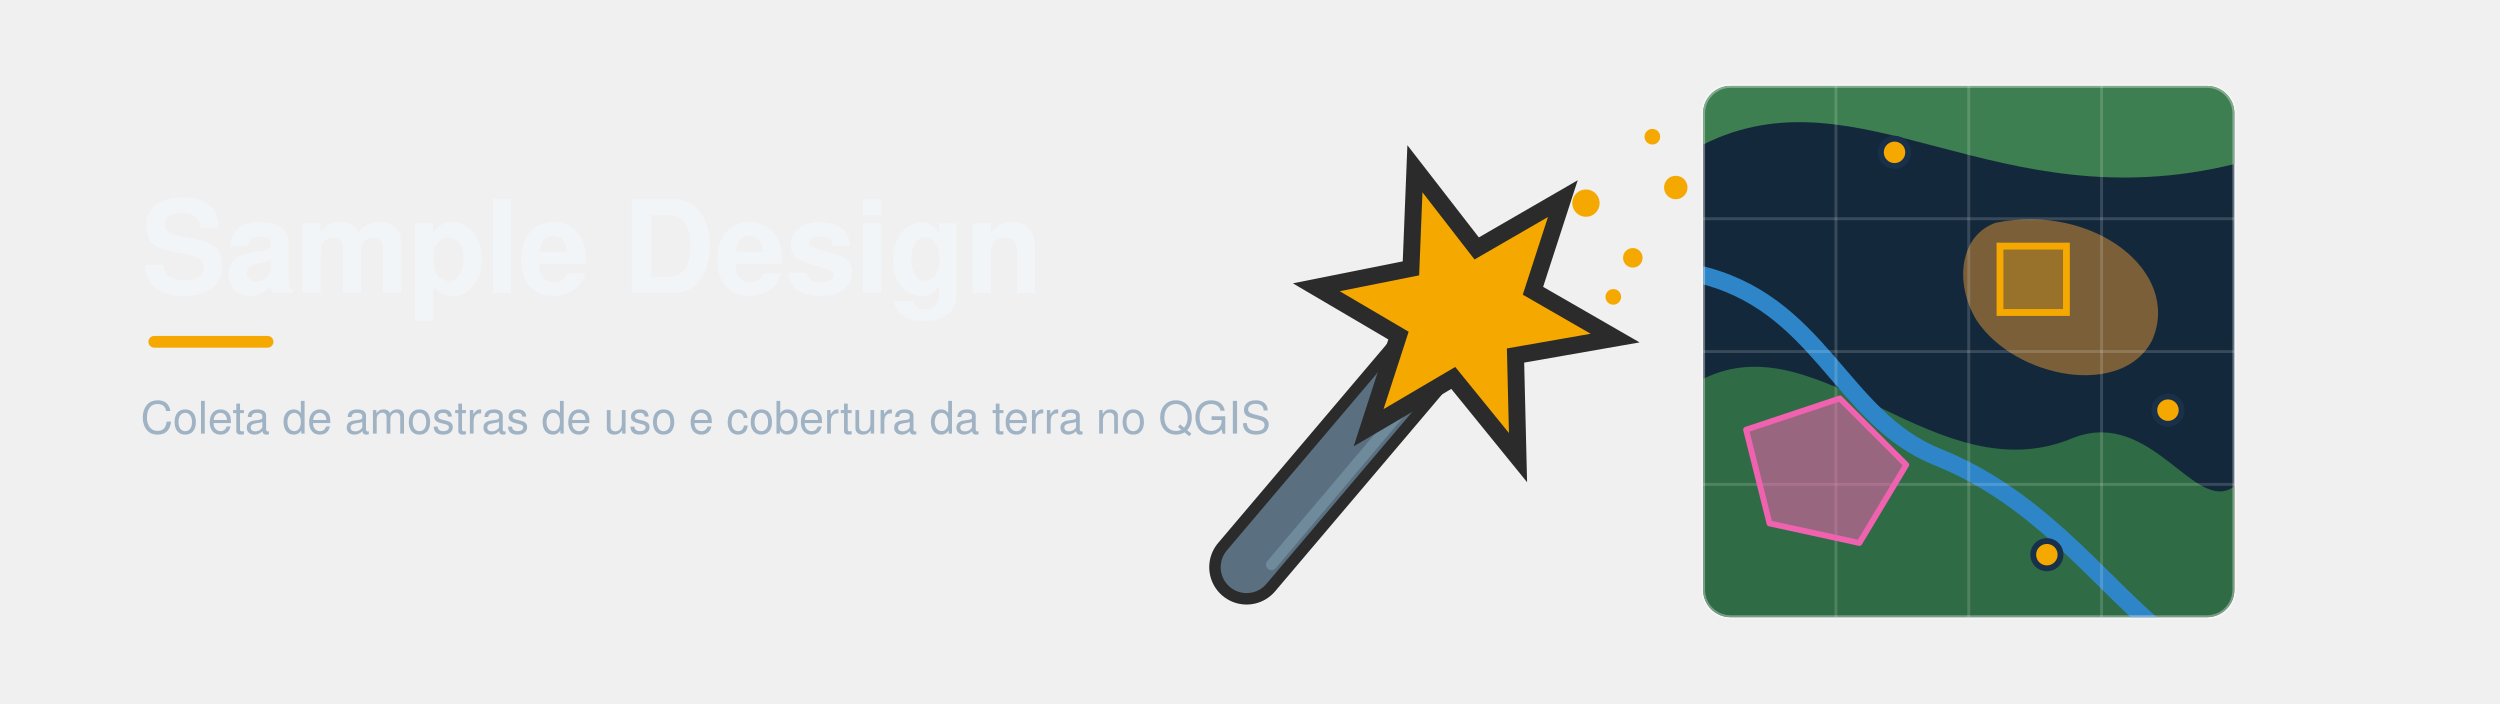
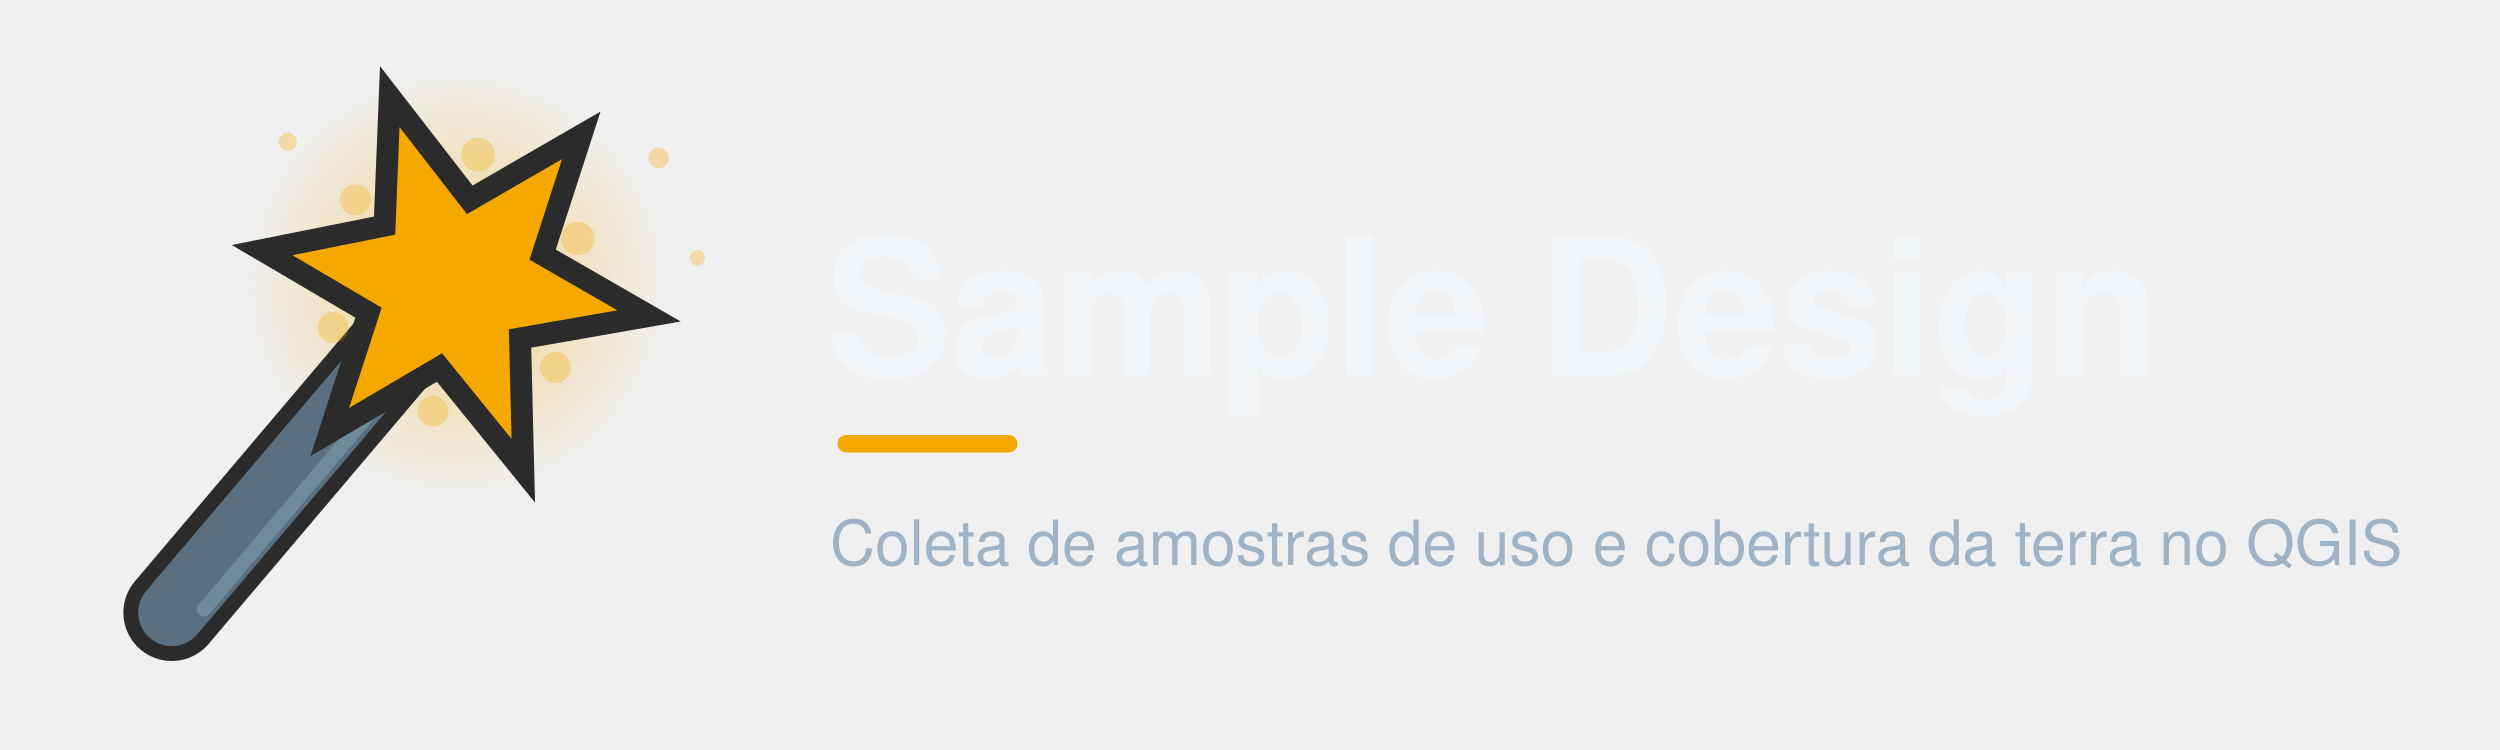
- <svg xmlns="http://www.w3.org/2000/svg" viewBox="0 0 1280 360" width="1280" height="360" role="img" aria-label="Sample Design">
+ <svg xmlns="http://www.w3.org/2000/svg" viewBox="0 0 1000 300" width="1000" height="300" role="img" aria-label="Sample Design">
  <defs>
-     <linearGradient id="bg" x1="0" y1="0" x2="1" y2="1">
-       <stop offset="0" stop-color="#0E1A28" />
-       <stop offset="1" stop-color="#18304A" />
-     </linearGradient>
-     <clipPath id="tileclip">
-       <rect x="872" y="44" width="272" height="272" rx="14" />
-     </clipPath>
+     <radialGradient id="glow" cx="0.5" cy="0.5" r="0.5">
+       <stop offset="0" stop-color="#F5A800" stop-opacity="0.45" />
+       <stop offset="1" stop-color="#F5A800" stop-opacity="0" />
+     </radialGradient>
  </defs>
-   <g font-family="'Segoe UI', 'Helvetica Neue', Helvetica, Arial, sans-serif">
-     <text x="72" y="150" font-size="66" font-weight="700" fill="#F2F5F8" letter-spacing="-1">Sample Design</text>
-     <rect x="76" y="172" width="64" height="6" rx="3" fill="#F5A800" />
-     <text x="72" y="222" font-size="23" fill="#9FB3C4">Coleta de amostras de uso e cobertura da terra no QGIS</text>
-   </g>
-   <g clip-path="url(#tileclip)">
-     <rect x="872" y="44" width="272" height="272" fill="#13283B" />
-     <path d="M872 74 C 952 34, 1022 114, 1144 84 L 1144 44 L 872 44 Z" fill="#3D7F50" />
-     <path d="M872 194 C 932 164, 992 254, 1062 224 C 1102 209, 1124 264, 1144 249 L 1144 316 L 872 316 Z" fill="#2F6B44" />
-     <path d="M1022 114 C 1072 104, 1117 139, 1102 174 C 1087 204, 1032 194, 1012 164 C 1000 144, 1004 120, 1022 114 Z" fill="#7A5F38" />
-     <path d="M868 140 C 932 154, 942 214, 992 234 S 1072 294, 1102 320" fill="none" stroke="#2E86C8" stroke-width="9" stroke-linecap="round" />
-     <g stroke="#FFFFFF" stroke-opacity="0.16" stroke-width="1.5">
-       <line x1="940" y1="44" x2="940" y2="316" />
-       <line x1="872" y1="112" x2="1144" y2="112" />
-       <line x1="1008" y1="44" x2="1008" y2="316" />
-       <line x1="872" y1="180" x2="1144" y2="180" />
-       <line x1="1076" y1="44" x2="1076" y2="316" />
-       <line x1="872" y1="248" x2="1144" y2="248" />
-     </g>
-     <polygon points="894,220 942,204 976,238 952,278 906,268" fill="#F062B0" fill-opacity="0.55" stroke="#F062B0" stroke-width="3" stroke-linejoin="round" />
-     <rect x="1024" y="126" width="34" height="34" fill="#F5A800" fill-opacity="0.25" stroke="#F5A800" stroke-width="3.5" />
-     <circle cx="1110" cy="210" r="7" fill="#F5A800" stroke="#18304A" stroke-width="3">
-       <animate attributeName="r" values="7;9;7" dur="2.4s" begin="0.0s" repeatCount="indefinite" />
+   <g transform="translate(30 18) scale(0.258)">
+     <circle cx="590" cy="370" r="330" fill="url(#glow)">
+       <animate attributeName="opacity" values="0.55;1;0.55" dur="2.4s" repeatCount="indefinite" />
    </circle>
-     <circle cx="1048" cy="284" r="7" fill="#F5A800" stroke="#18304A" stroke-width="3">
-       <animate attributeName="r" values="7;9;7" dur="2.4s" begin="0.8s" repeatCount="indefinite" />
-     </circle>
-     <circle cx="970" cy="78" r="7" fill="#F5A800" stroke="#18304A" stroke-width="3">
-       <animate attributeName="r" values="7;9;7" dur="2.4s" begin="1.6s" repeatCount="indefinite" />
-     </circle>
-   </g>
-   <rect x="872" y="44" width="272" height="272" rx="14" fill="none" stroke="#FFFFFF" stroke-opacity="0.35" stroke-width="2" />
-   <g transform="translate(600 66) scale(0.255)">
    <path d="M150 880 L540 420" stroke="#2B2B2B" stroke-width="150" stroke-linecap="round" />
    <path d="M150 880 L540 420" stroke="#5A7080" stroke-width="104" stroke-linecap="round" />
    <path d="M200 875 L500 520" stroke="#6E8A9B" stroke-width="22" stroke-linecap="round" />
    <polygon points="488,80 612,240 785,140 725,325 890,420 690,455 695,660 565,500 395,600 455,415 290,318 480,280" fill="#F5A800" stroke="#2B2B2B" stroke-width="34" stroke-linejoin="miter" />
+     <g>
+       <circle cx="625" cy="170" r="26" fill="#F5A800" opacity="0.3">
+         <animate attributeName="opacity" values="0.15;1;0.15" dur="2.4s" begin="0.0s" repeatCount="indefinite" />
+         <animate attributeName="r" values="16;26;16" dur="2.4s" begin="0.0s" repeatCount="indefinite" />
+       </circle>
+       <circle cx="435" cy="240" r="24" fill="#F5A800" opacity="0.3">
+         <animate attributeName="opacity" values="0.15;1;0.15" dur="2.4s" begin="0.5s" repeatCount="indefinite" />
+         <animate attributeName="r" values="14;24;14" dur="2.4s" begin="0.5s" repeatCount="indefinite" />
+       </circle>
+       <circle cx="780" cy="300" r="26" fill="#F5A800" opacity="0.3">
+         <animate attributeName="opacity" values="0.15;1;0.15" dur="2.4s" begin="1.0s" repeatCount="indefinite" />
+         <animate attributeName="r" values="16;26;16" dur="2.4s" begin="1.0s" repeatCount="indefinite" />
+       </circle>
+       <circle cx="400" cy="438" r="24" fill="#F5A800" opacity="0.3">
+         <animate attributeName="opacity" values="0.15;1;0.15" dur="2.4s" begin="1.5s" repeatCount="indefinite" />
+         <animate attributeName="r" values="14;24;14" dur="2.4s" begin="1.5s" repeatCount="indefinite" />
+       </circle>
+       <circle cx="745" cy="500" r="24" fill="#F5A800" opacity="0.3">
+         <animate attributeName="opacity" values="0.15;1;0.15" dur="2.4s" begin="0.25s" repeatCount="indefinite" />
+         <animate attributeName="r" values="14;24;14" dur="2.4s" begin="0.25s" repeatCount="indefinite" />
+       </circle>
+       <circle cx="555" cy="568" r="24" fill="#F5A800" opacity="0.3">
+         <animate attributeName="opacity" values="0.15;1;0.15" dur="2.4s" begin="0.75s" repeatCount="indefinite" />
+         <animate attributeName="r" values="14;24;14" dur="2.4s" begin="0.75s" repeatCount="indefinite" />
+       </circle>
+       <circle cx="905" cy="175" r="16" fill="#F5A800" opacity="0.3">
+         <animate attributeName="opacity" values="0.15;1;0.15" dur="2.4s" begin="1.25s" repeatCount="indefinite" />
+         <animate attributeName="r" values="10;16;10" dur="2.4s" begin="1.25s" repeatCount="indefinite" />
+       </circle>
+       <circle cx="330" cy="150" r="14" fill="#F5A800" opacity="0.3">
+         <animate attributeName="opacity" values="0.15;1;0.15" dur="2.4s" begin="1.75s" repeatCount="indefinite" />
+         <animate attributeName="r" values="8;14;8" dur="2.4s" begin="1.75s" repeatCount="indefinite" />
+       </circle>
+       <circle cx="965" cy="330" r="12" fill="#F5A800" opacity="0.3">
+         <animate attributeName="opacity" values="0.15;1;0.15" dur="2.4s" begin="0.6s" repeatCount="indefinite" />
+         <animate attributeName="r" values="7;12;7" dur="2.4s" begin="0.6s" repeatCount="indefinite" />
+       </circle>
+     </g>
  </g>
-   <circle cx="812" cy="104" r="7" fill="#F5A800">
-     <animate attributeName="opacity" values="0.25;1;0.25" dur="2.4s" begin="0.0s" repeatCount="indefinite" />
-   </circle>
-   <circle cx="836" cy="132" r="5" fill="#F5A800">
-     <animate attributeName="opacity" values="0.25;1;0.25" dur="2.4s" begin="0.4s" repeatCount="indefinite" />
-   </circle>
-   <circle cx="858" cy="96" r="6" fill="#F5A800">
-     <animate attributeName="opacity" values="0.25;1;0.25" dur="2.4s" begin="0.8s" repeatCount="indefinite" />
-   </circle>
-   <circle cx="846" cy="70" r="4" fill="#F5A800">
-     <animate attributeName="opacity" values="0.25;1;0.25" dur="2.4s" begin="1.2s" repeatCount="indefinite" />
-   </circle>
-   <circle cx="826" cy="152" r="4" fill="#F5A800">
-     <animate attributeName="opacity" values="0.25;1;0.25" dur="2.4s" begin="1.6s" repeatCount="indefinite" />
-   </circle>
+   <g font-family="'Segoe UI', 'Helvetica Neue', Helvetica, Arial, sans-serif">
+     <text x="330" y="150" font-size="76" font-weight="700" fill="#F2F5F8" letter-spacing="-1">Sample Design</text>
+     <rect x="335" y="174" width="72" height="7" rx="3.5" fill="#F5A800" />
+     <text x="332" y="226" font-size="25" fill="#9FB3C4">Coleta de amostras de uso e cobertura da terra no QGIS</text>
+   </g>
</svg>
